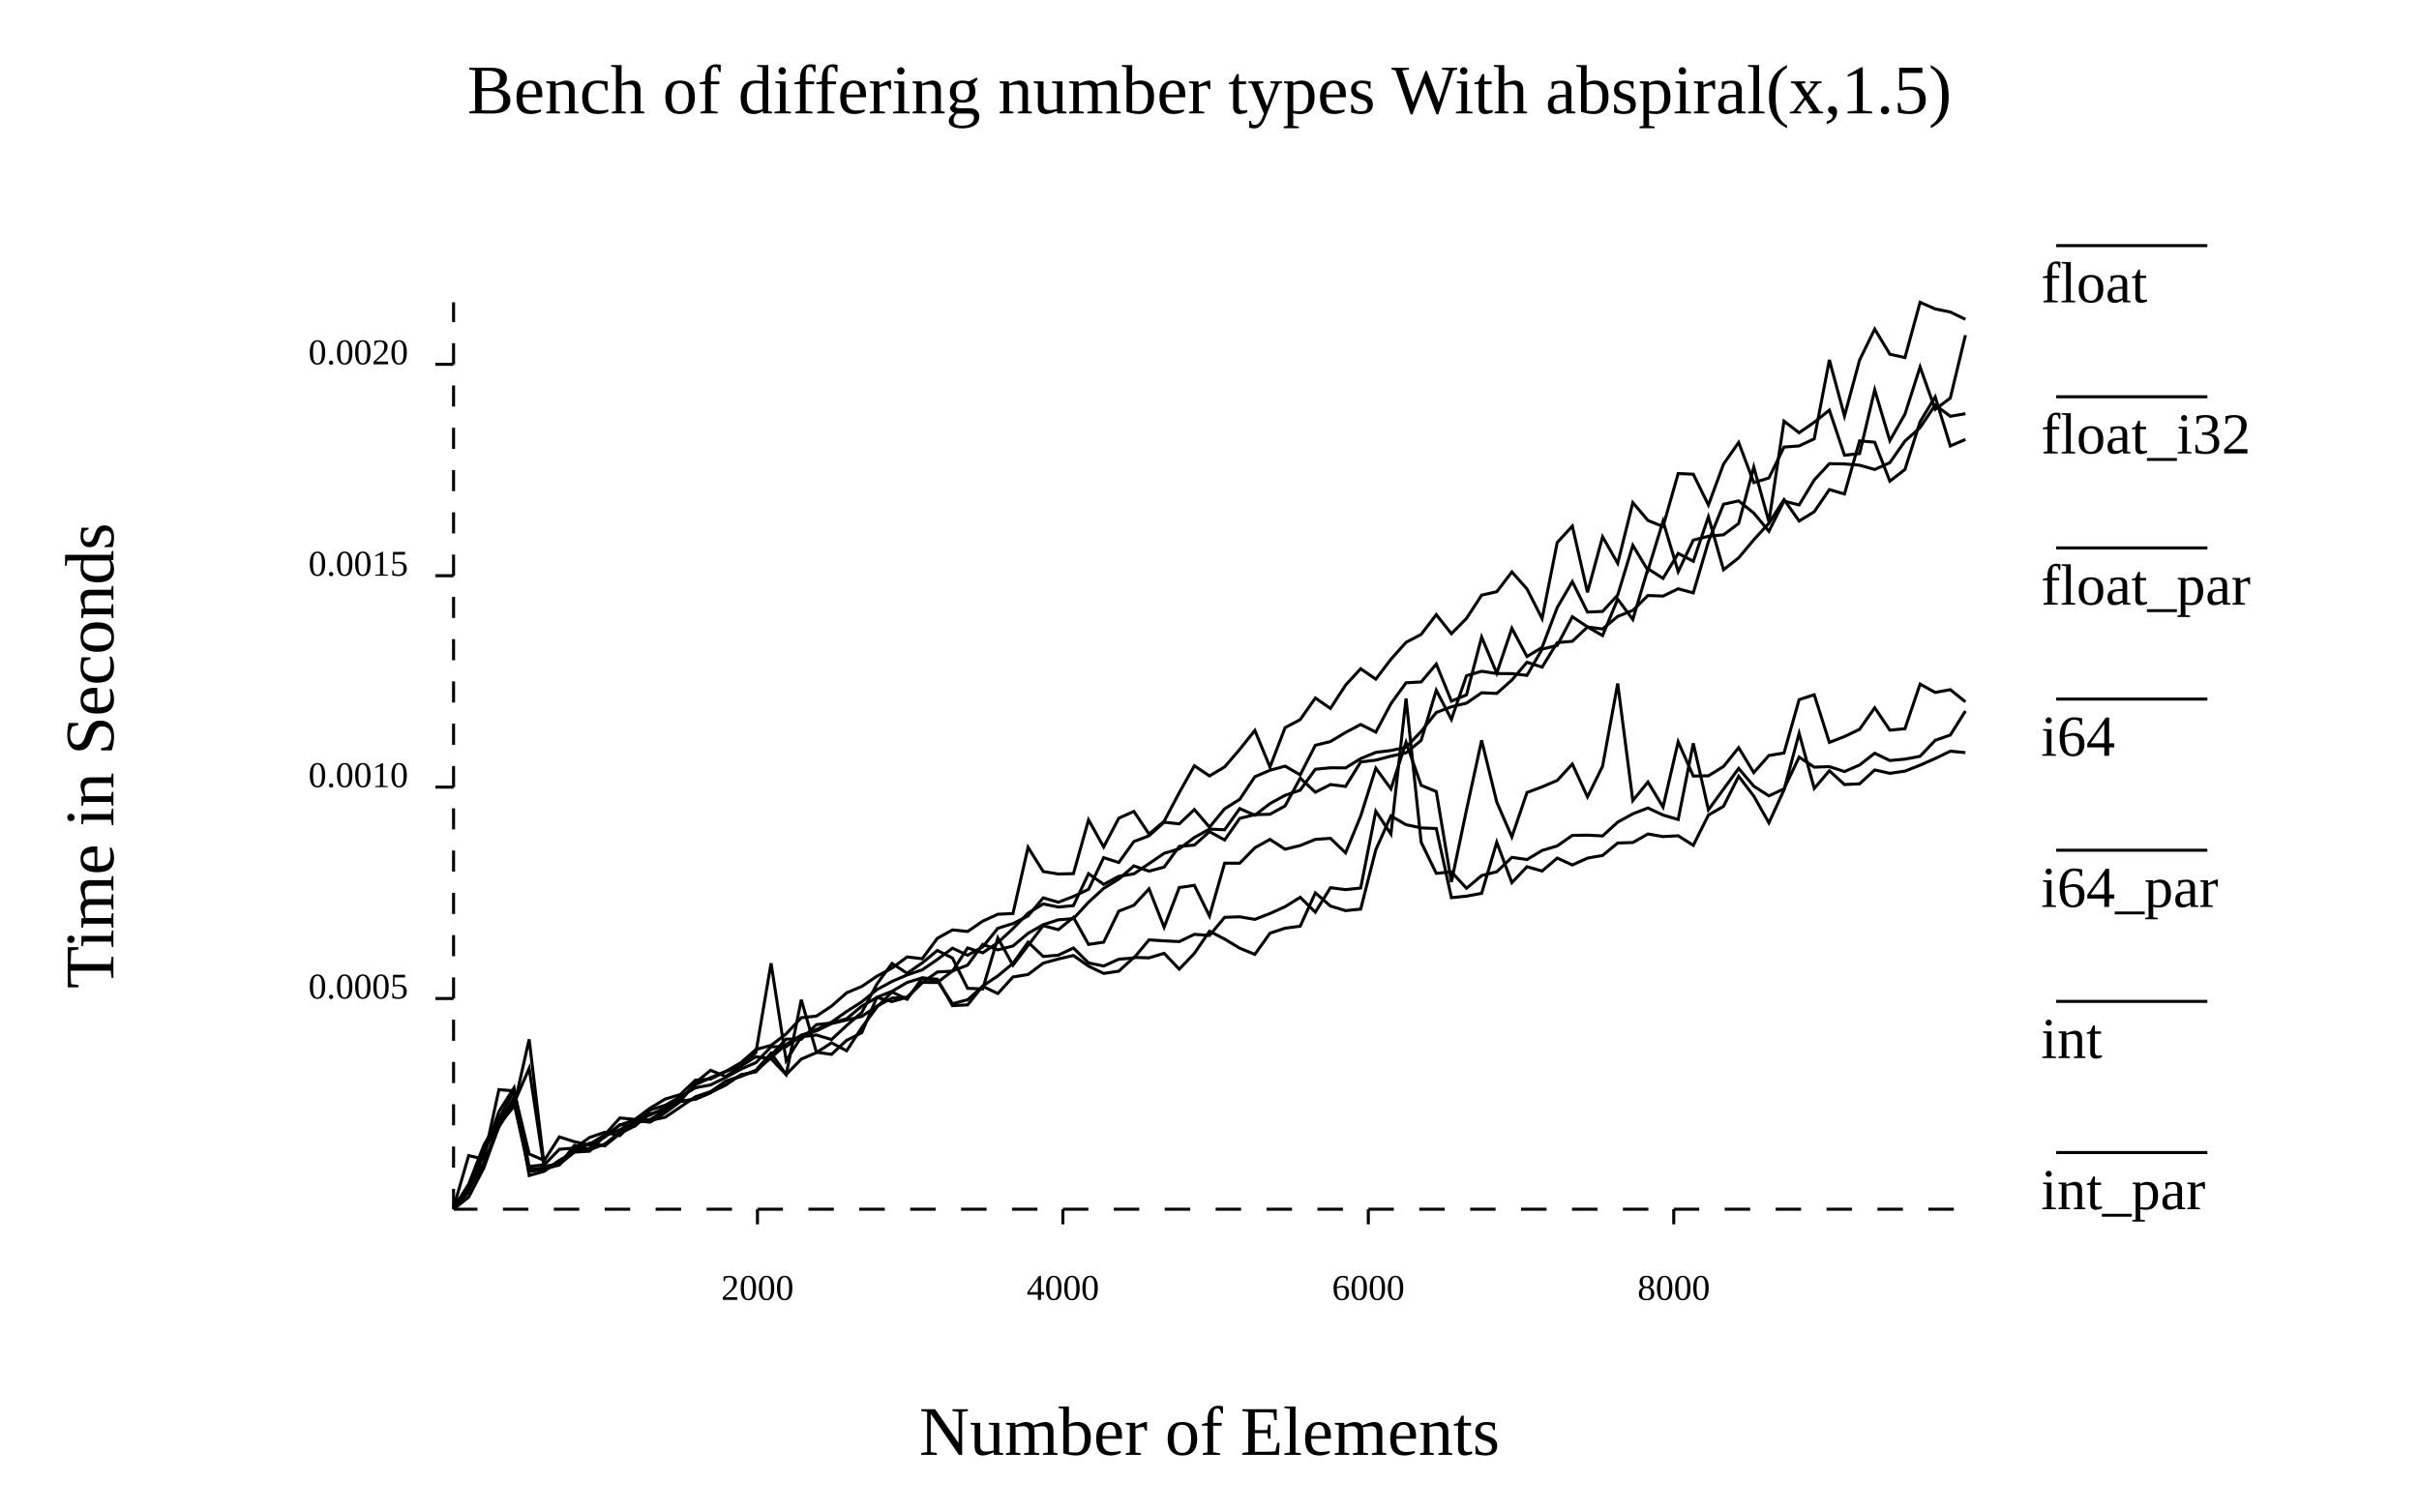
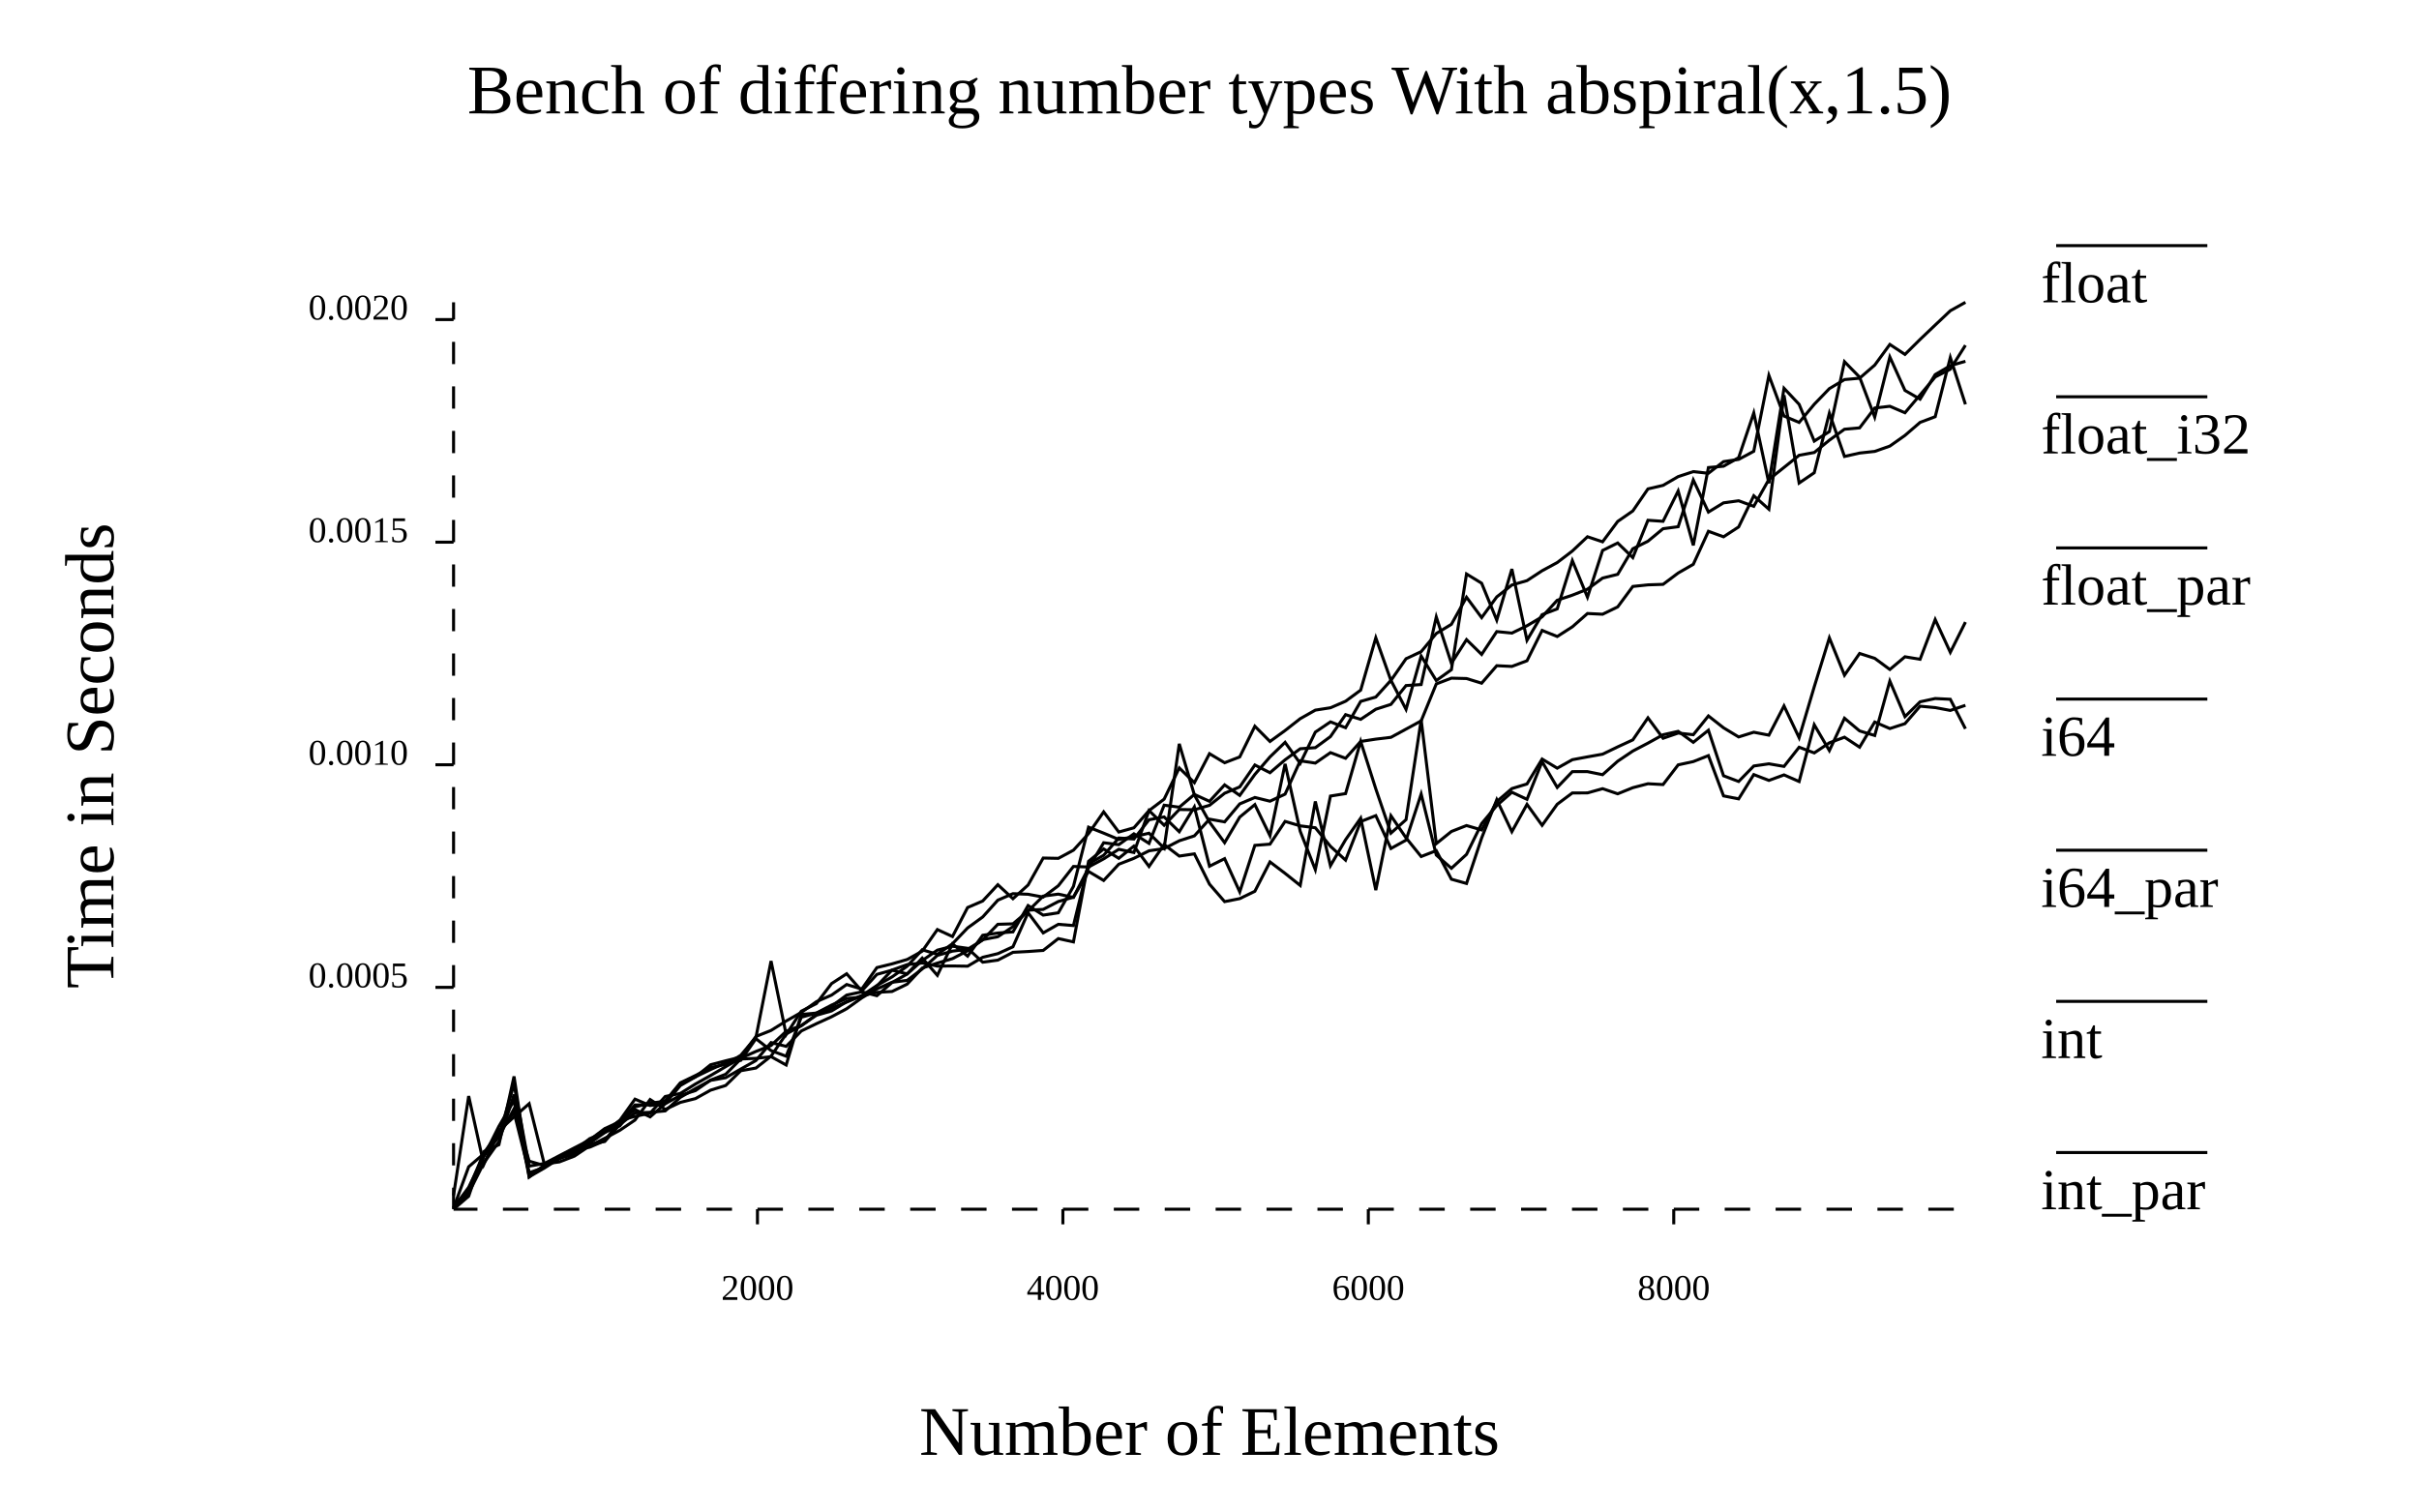
<svg xmlns="http://www.w3.org/2000/svg" width="800" class="poloto_background poloto" height="500" viewBox="0 0 800 500">
  <text class="poloto_text" alignment-baseline="middle" text-anchor="start" font-size="large" x="675" y="100">float</text>
  <line class="poloto0stroke poloto0legend" stroke="black" x1="680" x2="730" y1="81.25" y2="81.25" />
-   <path class="poloto0stroke" fill="none" stroke="black" d=" M 150 399.549 L 155 391.721 L 160 378.864 L 165 369.967 L 170 360.933 L 175 385.838 L 180 385.312 L 185 380.171 L 190 379.772 L 195 378.479 L 200 375.37 L 205 369.816 L 210 370.283 L 215 366.551 L 220 363.551 L 225 362.052 L 230 357.294 L 235 356.936 L 240 354.45 L 245 351.536 L 250 347.157 L 255 345.8 L 260 341.993 L 265 336.642 L 270 336.128 L 275 332.811 L 280 328.407 L 285 326.308 L 290 322.928 L 295 320.235 L 300 316.551 L 305 317.142 L 310 310.387 L 315 307.604 L 320 308.133 L 325 304.706 L 330 302.425 L 335 302.191 L 340 280.277 L 345 288.288 L 350 289.108 L 355 288.993 L 360 271.206 L 365 280.166 L 370 270.651 L 375 268.404 L 380 275.905 L 385 271.668 L 390 262.2 L 395 253.309 L 400 256.68 L 405 253.695 L 410 247.882 L 415 241.627 L 420 253.725 L 425 240.703 L 430 238.034 L 435 230.902 L 440 234.349 L 445 226.638 L 450 221.219 L 455 224.663 L 460 218.084 L 465 212.476 L 470 209.846 L 475 203.323 L 480 209.628 L 485 204.549 L 490 196.871 L 495 195.744 L 500 189.199 L 505 194.819 L 510 204.643 L 515 179.462 L 520 174.027 L 525 195.945 L 530 177.571 L 535 186.336 L 540 166.263 L 545 172.162 L 550 174.176 L 555 156.637 L 560 156.867 L 565 167.059 L 570 153.52 L 575 146.358 L 580 159.632 L 585 158.119 L 590 147.888 L 595 147.506 L 600 145.159 L 605 119.056 L 610 137.618 L 615 119.079 L 620 108.861 L 625 117.174 L 630 118.279 L 635 100 L 640 102.193 L 645 103.212 L 650 105.63" />
+   <path class="poloto0stroke" fill="none" stroke="black" d=" M 150 399.612 L 155 385.958 L 160 381.673 L 165 375.731 L 170 358.701 L 175 385.746 L 180 384.88 L 185 382.284 L 190 379.675 L 195 377.088 L 200 373.327 L 205 371.044 L 210 365.511 L 215 365.466 L 220 364.377 L 225 358.463 L 230 356.234 L 235 352.215 L 240 350.901 L 245 349.654 L 250 342.858 L 255 340.858 L 260 337.732 L 265 334.898 L 270 331.354 L 275 329.178 L 280 325.67 L 285 327.173 L 290 320.075 L 295 318.844 L 300 317.398 L 305 314.635 L 310 307.494 L 315 309.802 L 320 300.201 L 325 298.043 L 330 292.653 L 335 297.289 L 340 292.763 L 345 283.833 L 350 283.934 L 355 281.242 L 360 275.748 L 365 268.563 L 370 275.232 L 375 273.829 L 380 268.141 L 385 264.345 L 390 254.033 L 395 258.911 L 400 249.312 L 405 252.31 L 410 250.386 L 415 240.241 L 420 245.273 L 425 241.646 L 430 237.733 L 435 234.908 L 440 234.124 L 445 231.963 L 450 228.291 L 455 210.978 L 460 225.087 L 465 217.902 L 470 215.561 L 475 209.552 L 480 206.517 L 485 197.557 L 490 204.304 L 495 197.451 L 500 193.513 L 505 192.067 L 510 188.798 L 515 186.088 L 520 182.271 L 525 177.554 L 530 179.228 L 535 172.483 L 540 169.015 L 545 161.729 L 550 160.557 L 555 157.657 L 560 156.006 L 565 156.557 L 570 152.699 L 575 151.961 L 580 149.276 L 585 124.17 L 590 137.623 L 595 139.739 L 600 133.731 L 605 128.552 L 610 125.56 L 615 125.108 L 620 120.773 L 625 113.936 L 630 117.238 L 635 112.283 L 640 107.521 L 645 102.792 L 650 100" />
  <text class="poloto_text" alignment-baseline="middle" text-anchor="start" font-size="large" x="675" y="150">float_i32</text>
  <line class="poloto1stroke poloto1legend" stroke="black" x1="680" x2="730" y1="131.25" y2="131.25" />
-   <path class="poloto1stroke" fill="none" stroke="black" d=" M 150 399.465 L 155 382.267 L 160 383.411 L 165 360.439 L 170 360.853 L 175 381.732 L 180 383.869 L 185 376.076 L 190 377.679 L 195 378.805 L 200 376.156 L 205 372.061 L 210 372.5 L 215 367.185 L 220 365.601 L 225 362.797 L 230 359.825 L 235 358.875 L 240 356.429 L 245 353.687 L 250 351.493 L 255 346.254 L 260 346.238 L 265 342.616 L 270 340.585 L 275 338.113 L 280 334.593 L 285 331.392 L 290 327.362 L 295 324.645 L 300 322.505 L 305 320.816 L 310 317.382 L 315 313.653 L 320 315.987 L 325 313.234 L 330 307.069 L 335 305.508 L 340 302.987 L 345 297.001 L 350 298.447 L 355 296.543 L 360 294.187 L 365 283.709 L 370 285.309 L 375 278.374 L 380 276.47 L 385 271.982 L 390 272.53 L 395 267.792 L 400 273.63 L 405 267.554 L 410 264.41 L 415 256.947 L 420 254.795 L 425 253.434 L 430 256.319 L 435 246.53 L 440 245.297 L 445 242.285 L 450 239.647 L 455 242.182 L 460 232.774 L 465 225.86 L 470 225.583 L 475 219.671 L 480 231.927 L 485 229.85 L 490 210.725 L 495 222.703 L 500 207.835 L 505 217.175 L 510 214.153 L 515 200.967 L 520 192.395 L 525 202.478 L 530 202.251 L 535 196.841 L 540 180.385 L 545 188.684 L 550 172.408 L 555 189.121 L 560 178.664 L 565 177.396 L 570 176.906 L 575 173.165 L 580 154.495 L 585 172.565 L 590 139.31 L 595 143.154 L 600 139.677 L 605 135.664 L 610 150.58 L 615 150.035 L 620 128.956 L 625 145.787 L 630 136.989 L 635 121.385 L 640 135.415 L 645 131.666 L 650 110.879" />
+   <path class="poloto1stroke" fill="none" stroke="black" d=" M 150 399.485 L 155 392.744 L 160 382.462 L 165 375.967 L 170 366.783 L 175 384.101 L 180 385.549 L 185 382.937 L 190 380.194 L 195 377.794 L 200 374.306 L 205 370.645 L 210 369.297 L 215 368.233 L 220 362.712 L 225 361.695 L 230 358.572 L 235 355.773 L 240 352.836 L 245 350.016 L 250 347.807 L 255 345.837 L 260 341.139 L 265 339.219 L 270 335.839 L 275 334.418 L 280 331.363 L 285 329.322 L 290 326.011 L 295 323.159 L 300 319.623 L 305 314.174 L 310 315.699 L 315 312.184 L 320 306.956 L 325 303.326 L 330 297.768 L 335 295.619 L 340 295.814 L 345 296.746 L 350 292.999 L 355 286.619 L 360 286.797 L 365 284.105 L 370 280.936 L 375 282.012 L 380 268.126 L 385 272.988 L 390 267.781 L 395 267.857 L 400 266.393 L 405 262.403 L 410 260.302 L 415 253.056 L 420 255.612 L 425 251.334 L 430 247.682 L 435 247.328 L 440 243.658 L 445 236.409 L 450 237.957 L 455 234.608 L 460 233.008 L 465 226.779 L 470 226.442 L 475 204.078 L 480 219.424 L 485 211.586 L 490 216.482 L 495 208.927 L 500 209.422 L 505 206.998 L 510 204.034 L 515 198.553 L 520 196.874 L 525 194.899 L 530 191.225 L 535 189.984 L 540 181.52 L 545 179.028 L 550 174.891 L 555 174.232 L 560 158.779 L 565 169.388 L 570 166.337 L 575 165.654 L 580 167.486 L 585 158.605 L 590 154.622 L 595 150.6 L 600 149.681 L 605 145.605 L 610 141.985 L 615 141.537 L 620 134.963 L 625 134.39 L 630 136.537 L 635 130.635 L 640 124.696 L 645 122.125 L 650 114.207" />
  <text class="poloto_text" alignment-baseline="middle" text-anchor="start" font-size="large" x="675" y="200">float_par</text>
  <line class="poloto2stroke poloto2legend" stroke="black" x1="680" x2="730" y1="181.25" y2="181.25" />
-   <path class="poloto2stroke" fill="none" stroke="black" d=" M 150 399.717 L 155 394.034 L 160 380.765 L 165 371.589 L 170 363.019 L 175 386.776 L 180 386.362 L 185 384.468 L 190 380.186 L 195 379.898 L 200 375.922 L 205 372.151 L 210 370.341 L 215 368.843 L 220 366.388 L 225 363.762 L 230 358.821 L 235 356.476 L 240 354.395 L 245 352.738 L 250 348.152 L 255 318.619 L 260 350.85 L 265 342.962 L 270 342.372 L 275 343.872 L 280 339.226 L 285 334.921 L 290 325.518 L 295 318.692 L 300 321.958 L 305 318.517 L 310 314.4 L 315 316.929 L 320 326.937 L 325 327.127 L 330 310.268 L 335 319.281 L 340 312.759 L 345 306.2 L 350 307.532 L 355 303.458 L 360 312.403 L 365 311.667 L 370 301.402 L 375 299.453 L 380 294.021 L 385 306.717 L 390 293.6 L 395 292.865 L 400 303.018 L 405 285.534 L 410 285.541 L 415 280.435 L 420 277.67 L 425 280.918 L 430 279.693 L 435 277.663 L 440 277.317 L 445 282.112 L 450 269.946 L 455 254.124 L 460 260.949 L 465 245.544 L 470 259.779 L 475 261.834 L 480 291.768 L 485 267.884 L 490 244.877 L 495 265.311 L 500 276.844 L 505 262.162 L 510 260.289 L 515 258.153 L 520 252.737 L 525 263.603 L 530 253.455 L 535 226.096 L 540 264.829 L 545 258.693 L 550 266.972 L 555 245.391 L 560 256.722 L 565 256.632 L 570 253.541 L 575 247.323 L 580 255.569 L 585 249.919 L 590 249.075 L 595 231.429 L 600 229.823 L 605 245.58 L 610 243.647 L 615 241.246 L 620 234.119 L 625 241.532 L 630 241.047 L 635 226.289 L 640 229.058 L 645 228.138 L 650 232.16" />
+   <path class="poloto2stroke" fill="none" stroke="black" d=" M 150 399.736 L 155 394.657 L 160 384.726 L 165 377.665 L 170 362.056 L 175 388.519 L 180 385.875 L 185 382.824 L 190 380.593 L 195 376.666 L 200 374.586 L 205 372.422 L 210 366.138 L 215 364.937 L 220 364.26 L 225 358.183 L 230 355.769 L 235 353.14 L 240 352.093 L 245 349.067 L 250 343.17 L 255 317.896 L 260 342.22 L 265 334.491 L 270 331.963 L 275 325.372 L 280 322.11 L 285 327.803 L 290 322.318 L 295 320.926 L 300 322.158 L 305 316.92 L 310 322.642 L 315 312.226 L 320 316.282 L 325 309.378 L 330 308.637 L 335 308.259 L 340 299.555 L 345 302.716 L 350 301.947 L 355 293.22 L 360 273.62 L 365 275.595 L 370 277.686 L 375 276.78 L 380 275.619 L 385 280.552 L 390 246.057 L 395 262.958 L 400 271.935 L 405 278.752 L 410 270.291 L 415 266.16 L 420 276.448 L 425 252.69 L 430 274.975 L 435 287.687 L 440 263.328 L 445 262.52 L 450 245.252 L 455 260.96 L 460 275.591 L 465 271.139 L 470 238.101 L 475 279.074 L 480 275.049 L 485 273.085 L 490 274.543 L 495 265.159 L 500 260.855 L 505 259.327 L 510 251.093 L 515 254.107 L 520 251.302 L 525 250.367 L 530 249.475 L 535 247.059 L 540 244.748 L 545 237.458 L 550 244.212 L 555 242.493 L 560 243.039 L 565 236.823 L 570 240.756 L 575 243.775 L 580 242.214 L 585 243.185 L 590 233.515 L 595 244.043 L 600 227.185 L 605 211.002 L 610 223.351 L 615 216.161 L 620 217.769 L 625 221.461 L 630 217.257 L 635 218.09 L 640 204.941 L 645 215.789 L 650 205.783" />
  <text class="poloto_text" alignment-baseline="middle" text-anchor="start" font-size="large" x="675" y="250">i64</text>
  <line class="poloto3stroke poloto3legend" stroke="black" x1="680" x2="730" y1="231.25" y2="231.25" />
-   <path class="poloto3stroke" fill="none" stroke="black" d=" M 150 399.523 L 155 392.804 L 160 384.745 L 165 372.036 L 170 365.966 L 175 343.805 L 180 385.772 L 185 385.121 L 190 378.877 L 195 380.371 L 200 378.421 L 205 374.582 L 210 371.264 L 215 370.625 L 220 369.578 L 225 366.203 L 230 362.792 L 235 361.093 L 240 357.71 L 245 355.905 L 250 354.212 L 255 349.898 L 260 345.467 L 265 342.407 L 270 341.023 L 275 338.588 L 280 337.41 L 285 336.232 L 290 332.833 L 295 330.164 L 300 329.882 L 305 325.038 L 310 321.53 L 315 321.245 L 320 313.571 L 325 315.179 L 330 311.812 L 335 307.179 L 340 302.052 L 345 299.021 L 350 300.041 L 355 299.572 L 360 289.005 L 365 292.55 L 370 289.883 L 375 289.064 L 380 285.671 L 385 282.268 L 390 280.777 L 395 277.028 L 400 274.251 L 405 274.491 L 410 267.476 L 415 269.675 L 420 265.822 L 425 263.086 L 430 261.376 L 435 254.458 L 440 253.977 L 445 254.021 L 450 250.933 L 455 248.885 L 460 248.259 L 465 247.185 L 470 241.938 L 475 235.683 L 480 233.808 L 485 232.588 L 490 229.159 L 495 229.387 L 500 224.946 L 505 219.062 L 510 220.692 L 515 212.571 L 520 212.131 L 525 207.417 L 530 208.058 L 535 203.905 L 540 201.911 L 545 196.994 L 550 197.173 L 555 194.769 L 560 196.12 L 565 179.153 L 570 166.797 L 575 165.693 L 580 169.712 L 585 175.741 L 590 165.771 L 595 167.026 L 600 158.77 L 605 153.373 L 610 153.463 L 615 153.884 L 620 155.306 L 625 153.037 L 630 145.895 L 635 141.464 L 640 133.987 L 645 137.701 L 650 136.855" />
+   <path class="poloto3stroke" fill="none" stroke="black" d=" M 150 399.459 L 155 393.338 L 160 381.411 L 165 374.472 L 170 367.957 L 175 387.921 L 180 386.166 L 185 383.111 L 190 381.871 L 195 378.46 L 200 377.602 L 205 371.962 L 210 368.143 L 215 367.953 L 220 367.481 L 225 362.995 L 230 360.09 L 235 357.375 L 240 356.496 L 245 353.63 L 250 350.808 L 255 344.874 L 260 346.133 L 265 341.041 L 270 338.627 L 275 336.342 L 280 333.687 L 285 330.1 L 290 327.141 L 295 324.931 L 300 324.305 L 305 320.523 L 310 316.035 L 315 314.627 L 320 314.013 L 325 310.915 L 330 305.751 L 335 305.602 L 340 301.357 L 345 296.427 L 350 295.77 L 355 296.848 L 360 287.075 L 365 278.772 L 370 279.409 L 375 275.817 L 380 278.988 L 385 266.354 L 390 267.024 L 395 262.793 L 400 265.074 L 405 259.631 L 410 263.115 L 415 256.178 L 420 250.38 L 425 245.56 L 430 252.523 L 435 242.176 L 440 238.789 L 445 240.722 L 450 232.019 L 455 230.571 L 460 225.041 L 465 234.656 L 470 217.008 L 475 225.123 L 480 221.528 L 485 189.871 L 490 192.925 L 495 205.134 L 500 188.234 L 505 211.802 L 510 203.316 L 515 201.415 L 520 185.448 L 525 197.542 L 530 182.085 L 535 179.613 L 540 184.458 L 545 172.1 L 550 172.445 L 555 162.414 L 560 180.401 L 565 154.661 L 570 154.219 L 575 151.386 L 580 136.589 L 585 159.868 L 590 128.436 L 595 133.753 L 600 145.907 L 605 142.768 L 610 119.645 L 615 124.761 L 620 137.973 L 625 118.085 L 630 129.154 L 635 132.044 L 640 123.893 L 645 120.971 L 650 119.51" />
  <text class="poloto_text" alignment-baseline="middle" text-anchor="start" font-size="large" x="675" y="300">i64_par</text>
  <line class="poloto4stroke poloto4legend" stroke="black" x1="680" x2="730" y1="281.25" y2="281.25" />
-   <path class="poloto4stroke" fill="none" stroke="black" d=" M 150 399.775 L 155 394.317 L 160 381.968 L 165 367.693 L 170 359.811 L 175 388.85 L 180 387.459 L 185 383.776 L 190 381.026 L 195 378.134 L 200 379.061 L 205 375.002 L 210 372.392 L 215 368.437 L 220 367.236 L 225 364.22 L 230 363.592 L 235 361.48 L 240 357.662 L 245 356.099 L 250 354.019 L 255 348.37 L 260 355.443 L 265 350.341 L 270 348.202 L 275 344.948 L 280 347.604 L 285 339.914 L 290 333.163 L 295 328.132 L 300 330.572 L 305 323.516 L 310 324.41 L 315 332.023 L 320 330.719 L 325 326.269 L 330 328.659 L 335 323.181 L 340 322.36 L 345 318.61 L 350 317.225 L 355 316.073 L 360 319.599 L 365 322.006 L 370 321.256 L 375 316.706 L 380 316.854 L 385 315.35 L 390 320.602 L 395 315.365 L 400 308.043 L 405 310.636 L 410 313.664 L 415 315.696 L 420 308.704 L 425 307.042 L 430 306.381 L 435 295.345 L 440 299.72 L 445 301.235 L 450 300.73 L 455 281.105 L 460 269.903 L 465 272.794 L 470 273.867 L 475 274.061 L 480 296.941 L 485 296.443 L 490 295.51 L 495 278.615 L 500 291.978 L 505 286.706 L 510 288.133 L 515 283.848 L 520 286.134 L 525 283.853 L 530 282.981 L 535 278.864 L 540 278.701 L 545 275.877 L 550 276.737 L 555 276.457 L 560 279.636 L 565 269.614 L 570 266.726 L 575 256.765 L 580 263.346 L 585 272.184 L 590 261.29 L 595 242.572 L 600 260.807 L 605 254.963 L 610 259.52 L 615 259.277 L 620 254.688 L 625 255.809 L 630 255.084 L 635 253.112 L 640 250.912 L 645 248.491 L 650 248.966" />
+   <path class="poloto4stroke" fill="none" stroke="black" d=" M 150 399.765 L 155 393.965 L 160 382.551 L 165 372.553 L 170 364.083 L 175 389.291 L 180 386.397 L 185 383.204 L 190 380.503 L 195 379.491 L 200 377.337 L 205 370.803 L 210 367.042 L 215 369.459 L 220 365.105 L 225 362.342 L 230 360.764 L 235 357.277 L 240 355.351 L 245 350.294 L 250 350.11 L 255 349.526 L 260 352.304 L 265 335.553 L 270 335.116 L 275 332.868 L 280 329.174 L 285 328.083 L 290 329.371 L 295 325.005 L 300 322.209 L 305 317.732 L 310 314.301 L 315 313.014 L 320 313.689 L 325 318.288 L 330 317.605 L 335 315.023 L 340 314.752 L 345 314.397 L 350 310.478 L 355 311.579 L 360 284.917 L 365 280.824 L 370 283.927 L 375 279.883 L 380 286.618 L 385 279.371 L 390 283.185 L 395 282.45 L 400 292.481 L 405 298.25 L 410 297.258 L 415 294.832 L 420 285.112 L 425 288.907 L 430 292.899 L 435 265.11 L 440 286.368 L 445 277.778 L 450 270.636 L 455 294.447 L 460 269.834 L 465 277.165 L 470 283.334 L 475 281.394 L 480 290.836 L 485 292.245 L 490 277.222 L 495 264.545 L 500 275.111 L 505 266.081 L 510 273.011 L 515 266.035 L 520 262.299 L 525 262.291 L 530 260.887 L 535 262.583 L 540 260.563 L 545 259.255 L 550 259.526 L 555 253.01 L 560 251.925 L 565 249.951 L 570 263.274 L 575 264.264 L 580 256.224 L 585 258.16 L 590 256.33 L 595 258.523 L 600 239.747 L 605 248.287 L 610 237.587 L 615 241.79 L 620 243.299 L 625 225.287 L 630 237.058 L 635 232.155 L 640 231.067 L 645 231.315 L 650 241.077" />
  <text class="poloto_text" alignment-baseline="middle" text-anchor="start" font-size="large" x="675" y="350">int</text>
  <line class="poloto5stroke poloto5legend" stroke="black" x1="680" x2="730" y1="331.25" y2="331.25" />
-   <path class="poloto5stroke" fill="none" stroke="black" d=" M 150 398.776 L 155 393.256 L 160 386.007 L 165 372.789 L 170 364.904 L 175 353.414 L 180 386.643 L 185 385.367 L 190 379.809 L 195 376.268 L 200 374.526 L 205 375.658 L 210 370.676 L 215 371.223 L 220 368.06 L 225 364.393 L 230 363.592 L 235 361.382 L 240 358.949 L 245 355.5 L 250 354.564 L 255 349.059 L 260 343.702 L 265 343.749 L 270 338.936 L 275 338.383 L 280 336.985 L 285 332.828 L 290 329.963 L 295 331.32 L 300 329.874 L 305 324.981 L 310 325.014 L 315 321.187 L 320 319.255 L 325 312.39 L 330 314.211 L 335 312.933 L 340 308.741 L 345 305.879 L 350 304.27 L 355 303.874 L 360 298.448 L 365 293.866 L 370 290.794 L 375 286.43 L 380 288.173 L 385 286.828 L 390 279.982 L 395 279.543 L 400 275.1 L 405 277.872 L 410 270.713 L 415 269.48 L 420 269.351 L 425 266.589 L 430 257.385 L 435 262.058 L 440 259.523 L 445 260.152 L 450 252.056 L 455 251.446 L 460 250.123 L 465 249.032 L 470 244.906 L 475 228.333 L 480 237.98 L 485 223.51 L 490 222.055 L 495 222.795 L 500 222.835 L 505 223.413 L 510 214.727 L 515 213.503 L 520 204.014 L 525 207.365 L 530 210.253 L 535 198.185 L 540 204.931 L 545 188.125 L 550 191.339 L 555 183.061 L 560 185.662 L 565 170.945 L 570 188.462 L 575 184.527 L 580 178.561 L 585 173.073 L 590 165.255 L 595 172.358 L 600 169.276 L 605 161.955 L 610 163.407 L 615 145.833 L 620 146.289 L 625 159.168 L 630 155.299 L 635 139.521 L 640 131.274 L 645 147.513 L 650 145.374" />
+   <path class="poloto5stroke" fill="none" stroke="black" d=" M 150 395.432 L 155 362.575 L 160 385.188 L 165 374.052 L 170 369.462 L 175 365.097 L 180 385.037 L 185 384.353 L 190 382.421 L 195 379.043 L 200 376.531 L 205 373.89 L 210 370.503 L 215 363.715 L 220 366.987 L 225 364.664 L 230 363.409 L 235 360.619 L 240 359.065 L 245 354.186 L 250 353.301 L 255 349.37 L 260 342.025 L 265 339.332 L 270 335.576 L 275 333.521 L 280 331.472 L 285 329.412 L 290 328.265 L 295 327.983 L 300 325.55 L 305 320.236 L 310 318.579 L 315 317.104 L 320 314.512 L 325 310.831 L 330 309.858 L 335 306.533 L 340 301.084 L 345 300.822 L 350 298.216 L 355 296.788 L 360 288.269 L 365 291.254 L 370 285.876 L 375 283.928 L 380 281.435 L 385 280.695 L 390 278.12 L 395 276.498 L 400 270.972 L 405 271.872 L 410 265.918 L 415 263.801 L 420 265.033 L 425 262.691 L 430 251.675 L 435 252.422 L 440 248.961 L 445 250.84 L 450 245.267 L 455 244.5 L 460 243.904 L 465 241.182 L 470 238.456 L 475 226.238 L 480 224.327 L 485 224.456 L 490 225.998 L 495 220.211 L 500 220.447 L 505 218.576 L 510 208.541 L 515 210.549 L 520 207.349 L 525 202.942 L 530 203.183 L 535 200.755 L 540 193.99 L 545 193.465 L 550 193.299 L 555 189.545 L 560 186.668 L 565 175.747 L 570 177.572 L 575 174.303 L 580 164.002 L 585 168.447 L 590 130.73 L 595 159.785 L 600 156.377 L 605 136.67 L 610 150.992 L 615 149.865 L 620 149.321 L 625 147.562 L 630 144.035 L 635 139.724 L 640 137.841 L 645 118.245 L 650 133.754" />
  <text class="poloto_text" alignment-baseline="middle" text-anchor="start" font-size="large" x="675" y="400">int_par</text>
  <line class="poloto6stroke poloto6legend" stroke="black" x1="680" x2="730" y1="381.25" y2="381.25" />
-   <path class="poloto6stroke" fill="none" stroke="black" d=" M 150 400 L 155 395.997 L 160 386.365 L 165 371.794 L 170 364.921 L 175 387.519 L 180 386.818 L 185 385.122 L 190 381.112 L 195 380.815 L 200 375.707 L 205 373.75 L 210 370.897 L 215 370.332 L 220 367.372 L 225 364.263 L 230 358.146 L 235 354.048 L 240 356.096 L 245 352.699 L 250 349.547 L 255 350.238 L 260 355.489 L 265 330.71 L 270 348.068 L 275 348.771 L 280 344.111 L 285 341.614 L 290 329.898 L 295 327.921 L 300 324.99 L 305 323.485 L 310 323.937 L 315 332.654 L 320 332.412 L 325 326.168 L 330 322.824 L 335 318.69 L 340 311.659 L 345 316.396 L 350 315.955 L 355 313.59 L 360 318.521 L 365 319.558 L 370 317.293 L 375 316.89 L 380 310.899 L 385 311.23 L 390 311.469 L 395 309.075 L 400 309.448 L 405 303.443 L 410 303.274 L 415 304.124 L 420 302.183 L 425 299.922 L 430 296.821 L 435 301.74 L 440 293.641 L 445 294.289 L 450 293.753 L 455 268.337 L 460 275.903 L 465 231.057 L 470 278.603 L 475 288.902 L 480 288.4 L 485 293.837 L 490 289.633 L 495 288.366 L 500 283.616 L 505 284.336 L 510 281.33 L 515 279.826 L 520 276.338 L 525 276.264 L 530 276.525 L 535 271.953 L 540 269.218 L 545 267.271 L 550 269.618 L 555 271.093 L 560 245.891 L 565 267.883 L 570 261.036 L 575 254.182 L 580 260.055 L 585 263.271 L 590 260.947 L 595 250.453 L 600 253.768 L 605 253.596 L 610 255.223 L 615 253.049 L 620 249.161 L 625 251.576 L 630 251.117 L 635 250.18 L 640 244.899 L 645 243.142 L 650 235.198" />
+   <path class="poloto6stroke" fill="none" stroke="black" d=" M 150 400 L 155 395.696 L 160 380.936 L 165 378.671 L 170 356.067 L 175 389.349 L 180 385.404 L 185 383.264 L 190 381.204 L 195 378.13 L 200 374.639 L 205 370.602 L 210 363.591 L 215 365.7 L 220 365.016 L 225 359.095 L 230 356.217 L 235 353.79 L 240 351.564 L 245 350.748 L 250 343.599 L 255 347.523 L 260 349.403 L 265 336.488 L 270 335.117 L 275 332.479 L 280 330.3 L 285 329.825 L 290 326.16 L 295 320.897 L 300 319.087 L 305 318.55 L 310 319.585 L 315 319.532 L 320 319.609 L 325 316.664 L 330 315.46 L 335 313.184 L 340 301.929 L 345 308.597 L 350 305.756 L 355 306.169 L 360 285.773 L 365 282.922 L 370 277.204 L 375 277.539 L 380 271.171 L 385 270.235 L 390 275.129 L 395 266.923 L 400 286.534 L 405 284.042 L 410 295.034 L 415 279.644 L 420 279.244 L 425 271.715 L 430 273.188 L 435 273.814 L 440 279.954 L 445 284.526 L 450 271.763 L 455 269.808 L 460 280.675 L 465 277.908 L 470 262.662 L 475 282.838 L 480 287.233 L 485 282.626 L 490 272.436 L 495 266.465 L 500 262.066 L 505 264.418 L 510 251.955 L 515 260.475 L 520 255.253 L 525 255.249 L 530 256.262 L 535 251.802 L 540 248.44 L 545 245.824 L 550 243.049 L 555 241.92 L 560 245.559 L 565 241.559 L 570 256.621 L 575 258.511 L 580 253.386 L 585 252.665 L 590 253.524 L 595 247.176 L 600 249.061 L 605 245.725 L 610 243.857 L 615 247.162 L 620 238.842 L 625 241.002 L 630 239.381 L 635 233.6 L 640 234.066 L 645 235.006 L 650 233.313" />
  <text class="poloto_text" alignment-baseline="start" text-anchor="middle" font-size="x-large" x="400" y="37.5">Bench of differing number types With abspiral(x,1.5)</text>
  <text class="poloto_text" alignment-baseline="start" text-anchor="middle" font-size="x-large" x="400" y="481.25">Number of Elements</text>
  <text class="poloto_text" alignment-baseline="start" text-anchor="middle" font-size="x-large" transform="rotate(-90,37.5,250)" x="37.5" y="250">Time in Seconds</text>
  <line class="poloto_axis_lines" stroke="black" x1="250.505" x2="250.505" y1="400" y2="405" />
  <text class="poloto_text" alignment-baseline="start" text-anchor="middle" x="250.505" y="430"> 2000</text>
  <line class="poloto_axis_lines" stroke="black" x1="351.515" x2="351.515" y1="400" y2="405" />
  <text class="poloto_text" alignment-baseline="start" text-anchor="middle" x="351.515" y="430"> 4000</text>
  <line class="poloto_axis_lines" stroke="black" x1="452.525" x2="452.525" y1="400" y2="405" />
  <text class="poloto_text" alignment-baseline="start" text-anchor="middle" x="452.525" y="430"> 6000</text>
  <line class="poloto_axis_lines" stroke="black" x1="553.535" x2="553.535" y1="400" y2="405" />
  <text class="poloto_text" alignment-baseline="start" text-anchor="middle" x="553.535" y="430"> 8000</text>
-   <line class="poloto_axis_lines" stroke="black" x1="150" x2="144" y1="330.304" y2="330.304" />
-   <text class="poloto_text" alignment-baseline="middle" text-anchor="end" x="135" y="330.304"> 0.0005</text>
-   <line class="poloto_axis_lines" stroke="black" x1="150" x2="144" y1="260.372" y2="260.372" />
-   <text class="poloto_text" alignment-baseline="middle" text-anchor="end" x="135" y="260.372"> 0.0010</text>
-   <line class="poloto_axis_lines" stroke="black" x1="150" x2="144" y1="190.441" y2="190.441" />
-   <text class="poloto_text" alignment-baseline="middle" text-anchor="end" x="135" y="190.441"> 0.0015</text>
-   <line class="poloto_axis_lines" stroke="black" x1="150" x2="144" y1="120.509" y2="120.509" />
-   <text class="poloto_text" alignment-baseline="middle" text-anchor="end" x="135" y="120.509"> 0.0020</text>
+   <line class="poloto_axis_lines" stroke="black" x1="150" x2="144" y1="326.611" y2="326.611" />
+   <text class="poloto_text" alignment-baseline="middle" text-anchor="end" x="135" y="326.611"> 0.0005</text>
+   <line class="poloto_axis_lines" stroke="black" x1="150" x2="144" y1="252.979" y2="252.979" />
+   <text class="poloto_text" alignment-baseline="middle" text-anchor="end" x="135" y="252.979"> 0.0010</text>
+   <line class="poloto_axis_lines" stroke="black" x1="150" x2="144" y1="179.346" y2="179.346" />
+   <text class="poloto_text" alignment-baseline="middle" text-anchor="end" x="135" y="179.346"> 0.0015</text>
+   <line class="poloto_axis_lines" stroke="black" x1="150" x2="144" y1="105.713" y2="105.713" />
+   <text class="poloto_text" alignment-baseline="middle" text-anchor="end" x="135" y="105.713"> 0.0020</text>
  <path stroke="black" fill="none" class="poloto_axis_lines" style="stroke-dasharray:8.418;stroke-dashoffset:-100.505;" d=" M 150 400 L 650 400" />
-   <path stroke="black" fill="none" class="poloto_axis_lines" style="stroke-dasharray:6.993;stroke-dashoffset:-69.696;" d=" M 150 400 L 150 100" />
+   <path stroke="black" fill="none" class="poloto_axis_lines" style="stroke-dasharray:7.363;stroke-dashoffset:-73.389;" d=" M 150 400 L 150 100" />
</svg>
